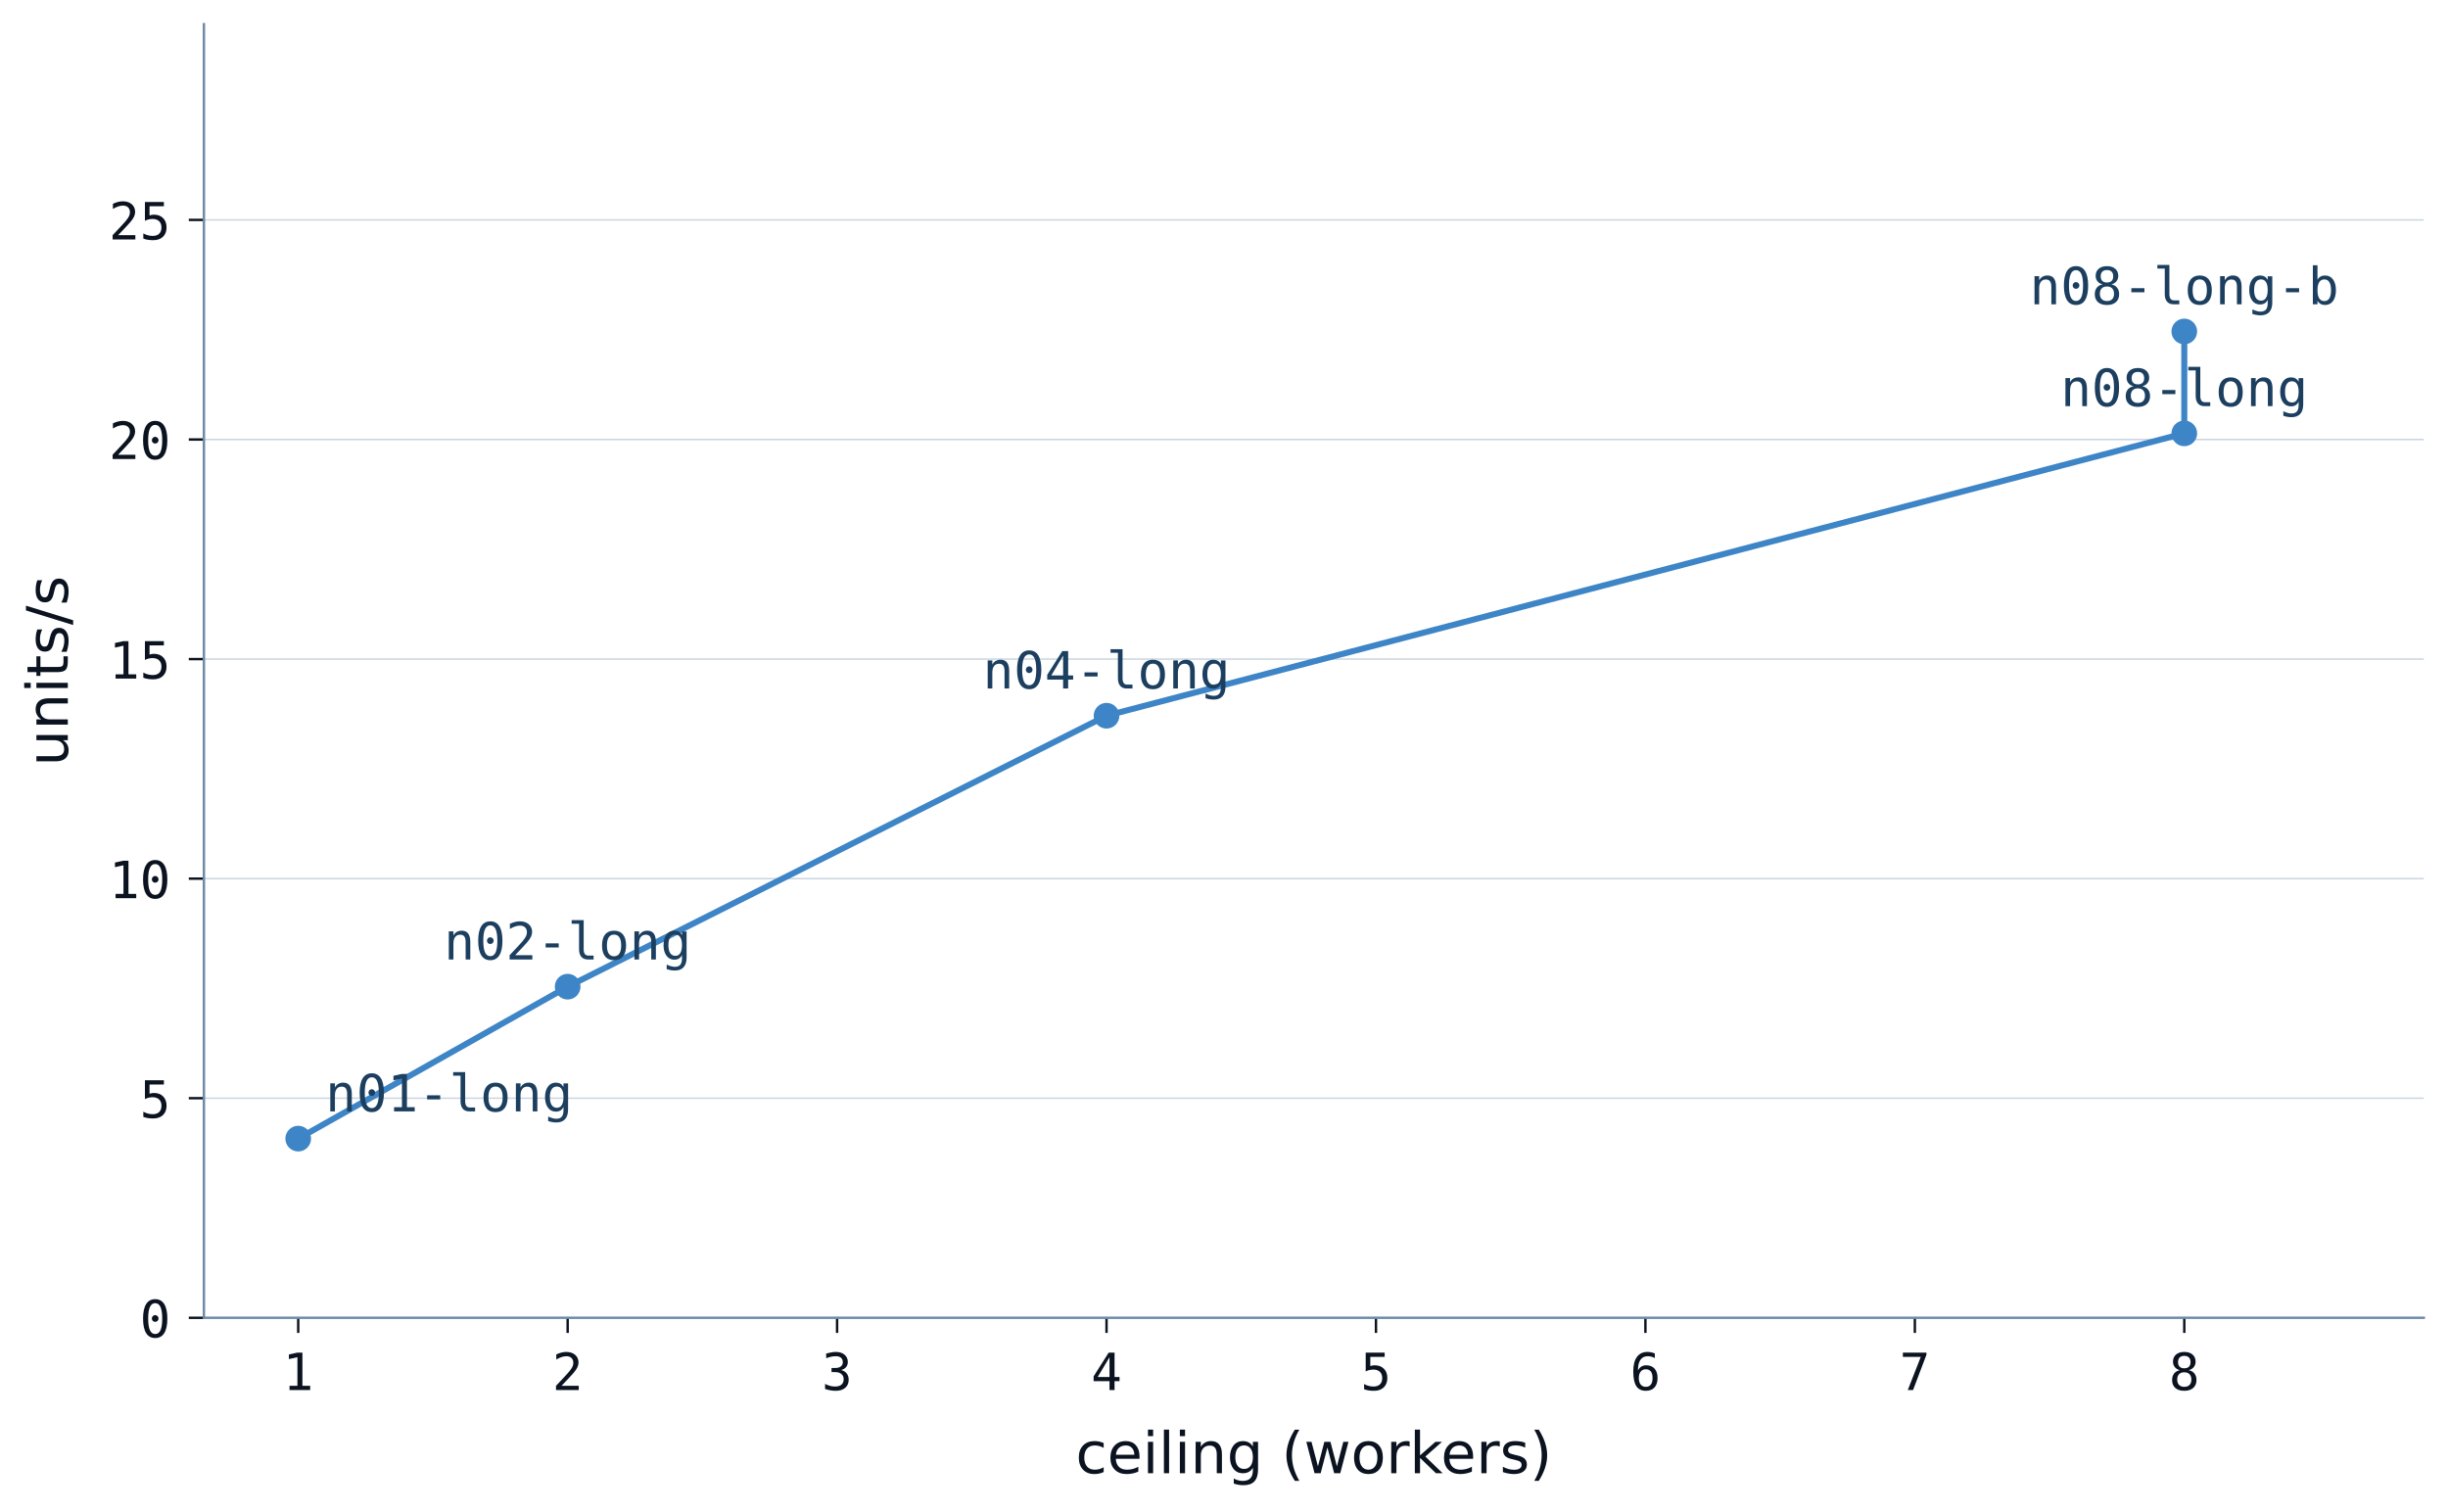
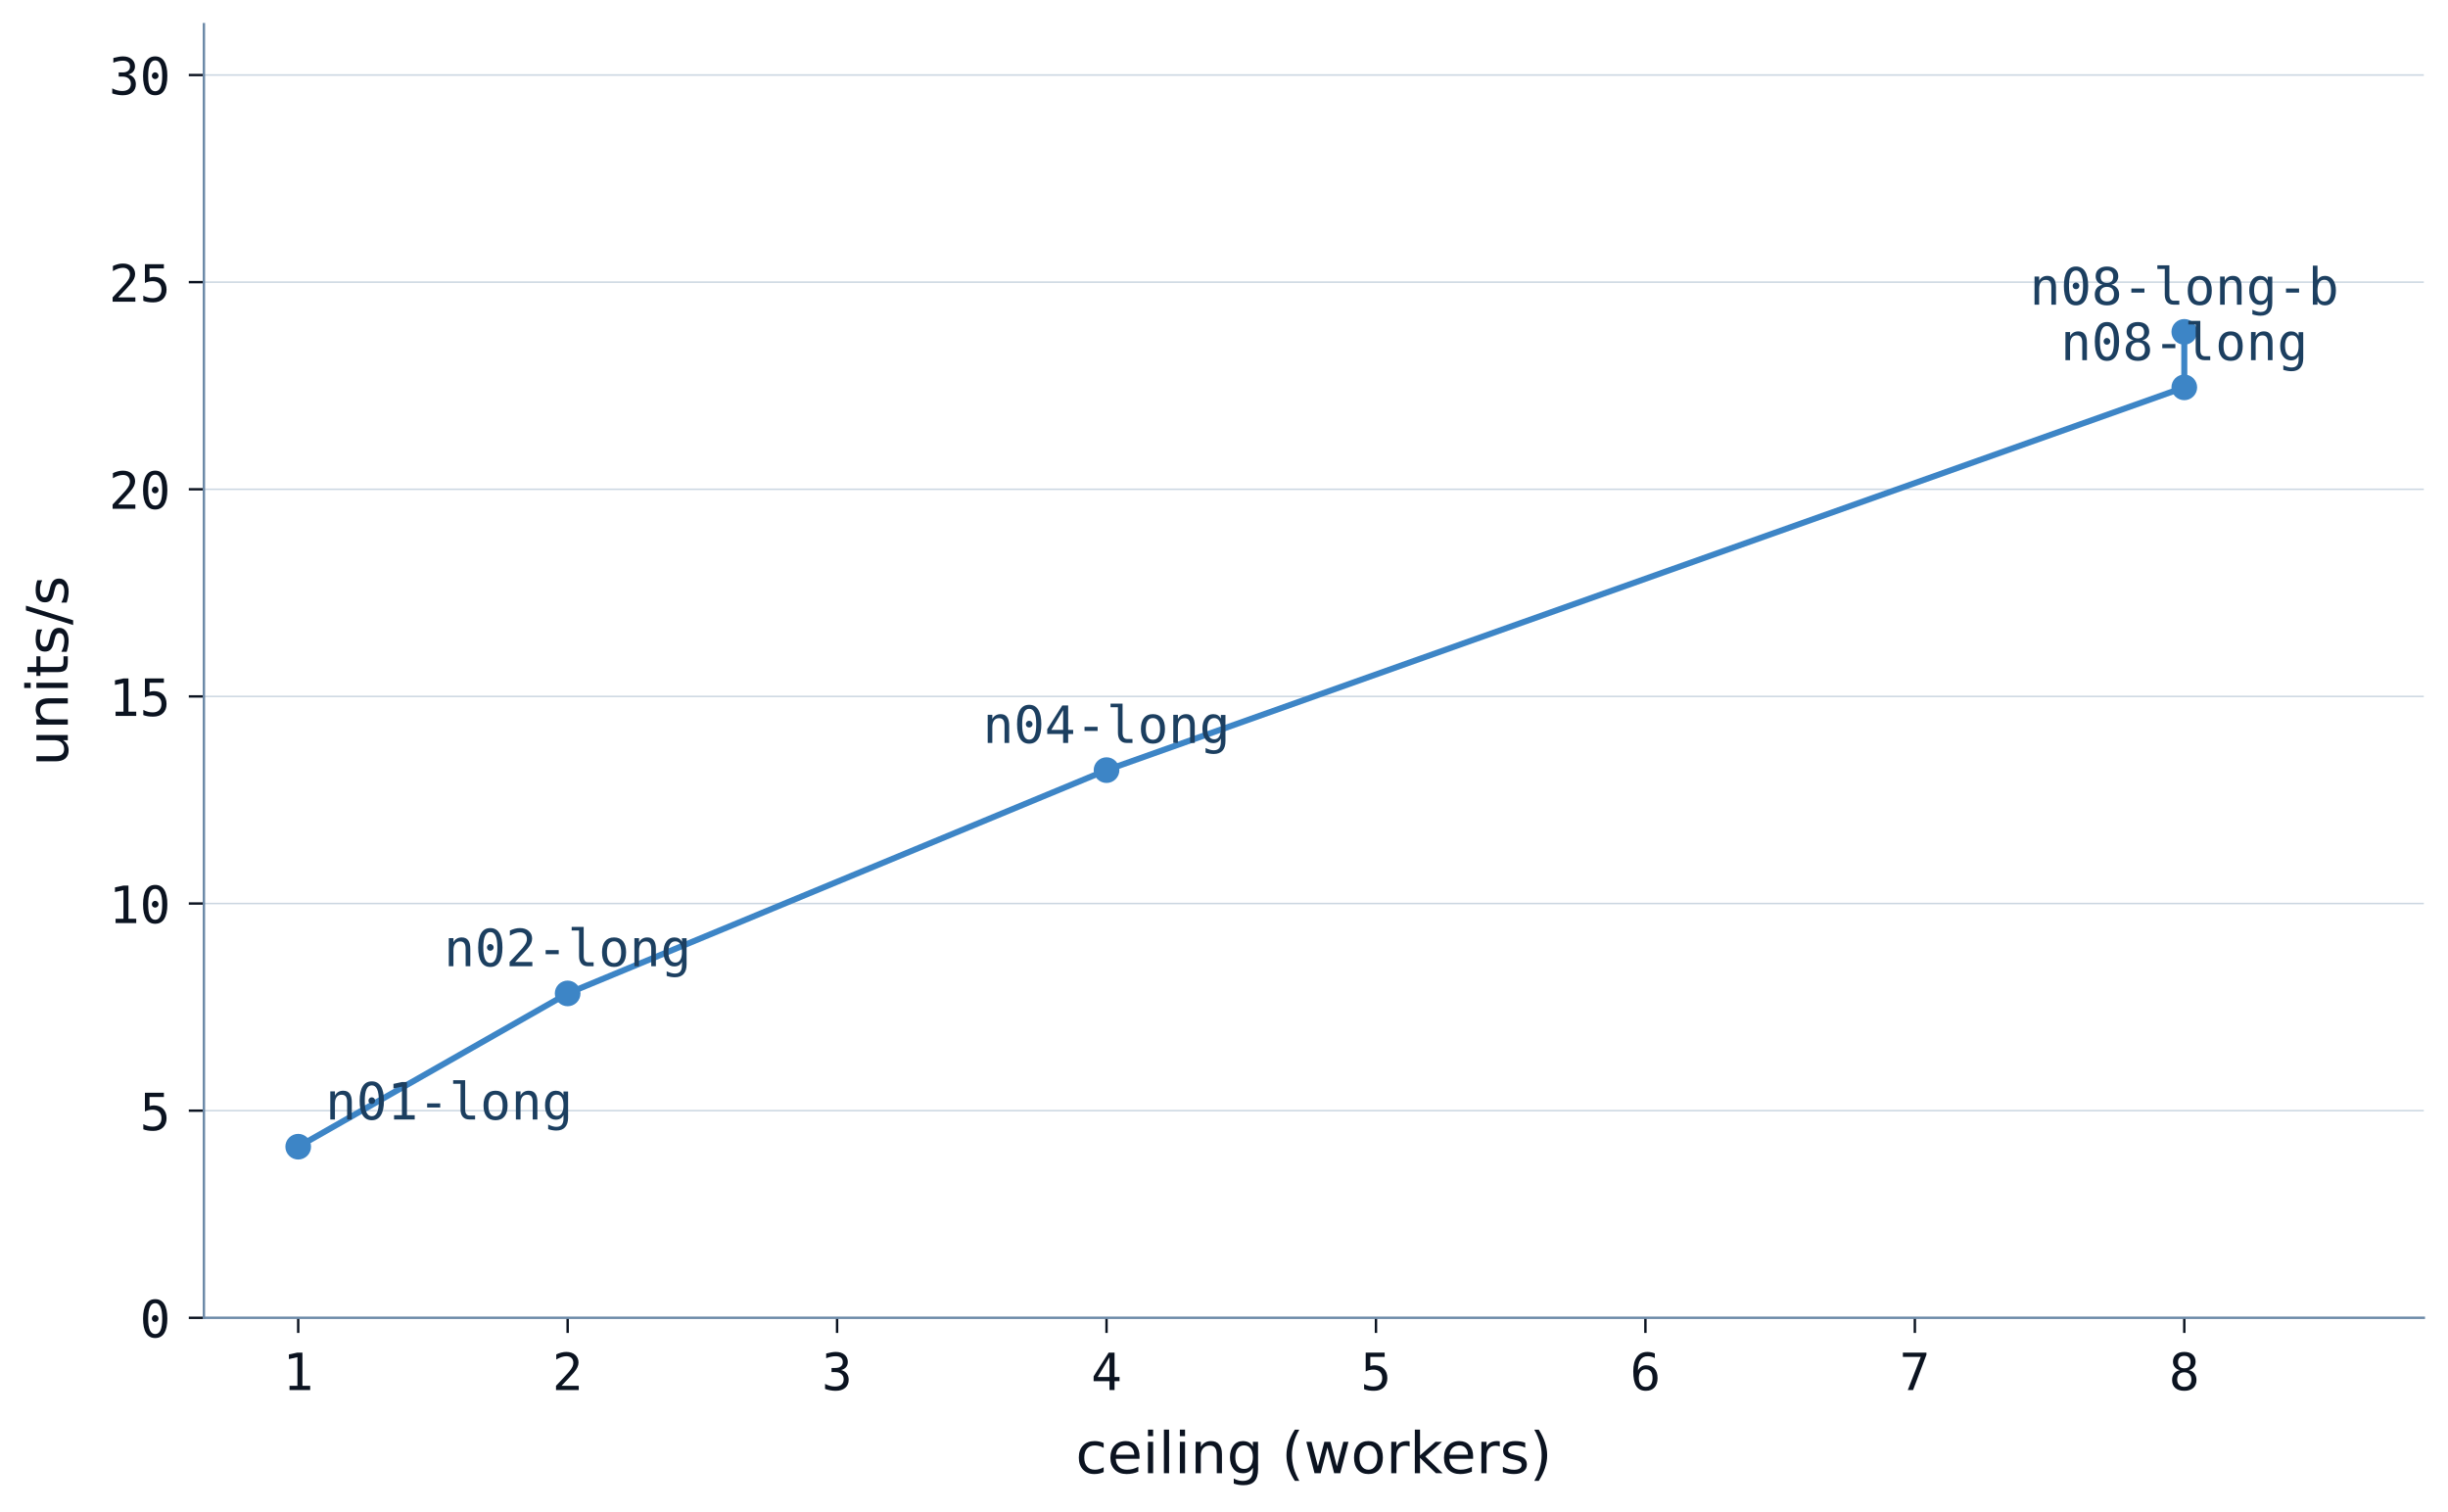
<svg xmlns="http://www.w3.org/2000/svg" xmlns:xlink="http://www.w3.org/1999/xlink" width="1620pt" height="1000pt" viewBox="0 0 1620 1000" version="1.1">
  <defs>
    <style type="text/css">*{stroke-linejoin: round; stroke-linecap: butt}</style>
  </defs>
  <g id="figure_1">
    <g id="patch_1">
      <path d="M 0 1000  L 1620 1000  L 1620 0  L 0 0  L 0 1000  z " style="fill: none" />
    </g>
    <g id="axes_1">
      <g id="patch_2">
        <path d="M 134.941 871.997  L 1604 871.997  L 1604 16  L 134.941 16  L 134.941 871.997  z " style="fill: none" />
      </g>
      <g id="matplotlib.axis_1">
        <g id="xtick_1">
          <g id="line2d_1">
            <defs>
              <path id="m145aa1aebd" d="M 0 0  L 0 10  " style="stroke: #0b1320; stroke-width: 1.6" />
            </defs>
            <g>
              <use xlink:href="#m145aa1aebd" x="197.348" y="871.997" style="fill: #0b1320; stroke: #0b1320; stroke-width: 1.6" />
            </g>
          </g>
          <g id="text_1">
            <text style="font-size: 34px; font-family: 'IBM Plex Mono', 'DejaVu Sans Mono', 'Bitstream Vera Sans Mono', 'Computer Modern Typewriter', 'Andale Mono', 'Nimbus Mono L', 'Courier New', 'Courier', 'Fixed', 'Terminal', monospace; text-anchor: middle; fill: #0b1320" x="197.348" y="919.829" transform="rotate(-0 197.348 919.8291)">1</text>
          </g>
        </g>
        <g id="xtick_2">
          <g id="line2d_2">
            <g>
              <use xlink:href="#m145aa1aebd" x="375.654" y="871.997" style="fill: #0b1320; stroke: #0b1320; stroke-width: 1.6" />
            </g>
          </g>
          <g id="text_2">
            <text style="font-size: 34px; font-family: 'IBM Plex Mono', 'DejaVu Sans Mono', 'Bitstream Vera Sans Mono', 'Computer Modern Typewriter', 'Andale Mono', 'Nimbus Mono L', 'Courier New', 'Courier', 'Fixed', 'Terminal', monospace; text-anchor: middle; fill: #0b1320" x="375.654" y="919.829" transform="rotate(-0 375.6535 919.8291)">2</text>
          </g>
        </g>
        <g id="xtick_3">
          <g id="line2d_3">
            <g>
              <use xlink:href="#m145aa1aebd" x="553.959" y="871.997" style="fill: #0b1320; stroke: #0b1320; stroke-width: 1.6" />
            </g>
          </g>
          <g id="text_3">
            <text style="font-size: 34px; font-family: 'IBM Plex Mono', 'DejaVu Sans Mono', 'Bitstream Vera Sans Mono', 'Computer Modern Typewriter', 'Andale Mono', 'Nimbus Mono L', 'Courier New', 'Courier', 'Fixed', 'Terminal', monospace; text-anchor: middle; fill: #0b1320" x="553.959" y="919.829" transform="rotate(-0 553.959 919.8291)">3</text>
          </g>
        </g>
        <g id="xtick_4">
          <g id="line2d_4">
            <g>
              <use xlink:href="#m145aa1aebd" x="732.264" y="871.997" style="fill: #0b1320; stroke: #0b1320; stroke-width: 1.6" />
            </g>
          </g>
          <g id="text_4">
            <text style="font-size: 34px; font-family: 'IBM Plex Mono', 'DejaVu Sans Mono', 'Bitstream Vera Sans Mono', 'Computer Modern Typewriter', 'Andale Mono', 'Nimbus Mono L', 'Courier New', 'Courier', 'Fixed', 'Terminal', monospace; text-anchor: middle; fill: #0b1320" x="732.264" y="919.829" transform="rotate(-0 732.2645 919.8291)">4</text>
          </g>
        </g>
        <g id="xtick_5">
          <g id="line2d_5">
            <g>
              <use xlink:href="#m145aa1aebd" x="910.57" y="871.997" style="fill: #0b1320; stroke: #0b1320; stroke-width: 1.6" />
            </g>
          </g>
          <g id="text_5">
            <text style="font-size: 34px; font-family: 'IBM Plex Mono', 'DejaVu Sans Mono', 'Bitstream Vera Sans Mono', 'Computer Modern Typewriter', 'Andale Mono', 'Nimbus Mono L', 'Courier New', 'Courier', 'Fixed', 'Terminal', monospace; text-anchor: middle; fill: #0b1320" x="910.57" y="919.829" transform="rotate(-0 910.57 919.8291)">5</text>
          </g>
        </g>
        <g id="xtick_6">
          <g id="line2d_6">
            <g>
              <use xlink:href="#m145aa1aebd" x="1088.875" y="871.997" style="fill: #0b1320; stroke: #0b1320; stroke-width: 1.6" />
            </g>
          </g>
          <g id="text_6">
            <text style="font-size: 34px; font-family: 'IBM Plex Mono', 'DejaVu Sans Mono', 'Bitstream Vera Sans Mono', 'Computer Modern Typewriter', 'Andale Mono', 'Nimbus Mono L', 'Courier New', 'Courier', 'Fixed', 'Terminal', monospace; text-anchor: middle; fill: #0b1320" x="1088.875" y="919.829" transform="rotate(-0 1088.875 919.8291)">6</text>
          </g>
        </g>
        <g id="xtick_7">
          <g id="line2d_7">
            <g>
              <use xlink:href="#m145aa1aebd" x="1267.181" y="871.997" style="fill: #0b1320; stroke: #0b1320; stroke-width: 1.6" />
            </g>
          </g>
          <g id="text_7">
            <text style="font-size: 34px; font-family: 'IBM Plex Mono', 'DejaVu Sans Mono', 'Bitstream Vera Sans Mono', 'Computer Modern Typewriter', 'Andale Mono', 'Nimbus Mono L', 'Courier New', 'Courier', 'Fixed', 'Terminal', monospace; text-anchor: middle; fill: #0b1320" x="1267.181" y="919.829" transform="rotate(-0 1267.181 919.8291)">7</text>
          </g>
        </g>
        <g id="xtick_8">
          <g id="line2d_8">
            <g>
              <use xlink:href="#m145aa1aebd" x="1445.486" y="871.997" style="fill: #0b1320; stroke: #0b1320; stroke-width: 1.6" />
            </g>
          </g>
          <g id="text_8">
            <text style="font-size: 34px; font-family: 'IBM Plex Mono', 'DejaVu Sans Mono', 'Bitstream Vera Sans Mono', 'Computer Modern Typewriter', 'Andale Mono', 'Nimbus Mono L', 'Courier New', 'Courier', 'Fixed', 'Terminal', monospace; text-anchor: middle; fill: #0b1320" x="1445.486" y="919.829" transform="rotate(-0 1445.486 919.8291)">8</text>
          </g>
        </g>
        <g id="text_9">
          <text style="font-size: 38px; font-family: 'Poppins', sans-serif, 'DejaVu Sans'; text-anchor: middle; fill: #0b1320" x="869.471" y="974.871" transform="rotate(-0 869.4705 974.8711)">ceiling  (workers)</text>
        </g>
      </g>
      <g id="matplotlib.axis_2">
        <g id="ytick_1">
          <g id="line2d_9">
-             <path d="M 134.941 871.997  L 1604 871.997  " clip-path="url(#p165e059352)" style="fill: none; stroke: #6c8aa8; stroke-opacity: 0.35; stroke-linecap: square" />
+             <path d="M 134.941 871.997  L 1604 871.997  " clip-path="url(#pbddfeb69cb)" style="fill: none; stroke: #6c8aa8; stroke-opacity: 0.35; stroke-linecap: square" />
          </g>
          <g id="line2d_10">
            <defs>
              <path id="me648679972" d="M 0 0  L -10 0  " style="stroke: #0b1320; stroke-width: 1.6" />
            </defs>
            <g>
              <use xlink:href="#me648679972" x="134.941" y="871.997" style="fill: #0b1320; stroke: #0b1320; stroke-width: 1.6" />
            </g>
          </g>
          <g id="text_10">
            <text style="font-size: 34px; font-family: 'IBM Plex Mono', 'DejaVu Sans Mono', 'Bitstream Vera Sans Mono', 'Computer Modern Typewriter', 'Andale Mono', 'Nimbus Mono L', 'Courier New', 'Courier', 'Fixed', 'Terminal', monospace; text-anchor: end; fill: #0b1320" x="112.941" y="884.913" transform="rotate(-0 112.9411 884.913)">0</text>
          </g>
        </g>
        <g id="ytick_2">
          <g id="line2d_11">
-             <path d="M 134.941 726.704  L 1604 726.704  " clip-path="url(#p165e059352)" style="fill: none; stroke: #6c8aa8; stroke-opacity: 0.35; stroke-linecap: square" />
+             <path d="M 134.941 734.938  L 1604 734.938  " clip-path="url(#pbddfeb69cb)" style="fill: none; stroke: #6c8aa8; stroke-opacity: 0.35; stroke-linecap: square" />
          </g>
          <g id="line2d_12">
            <g>
-               <use xlink:href="#me648679972" x="134.941" y="726.704" style="fill: #0b1320; stroke: #0b1320; stroke-width: 1.6" />
+               <use xlink:href="#me648679972" x="134.941" y="734.938" style="fill: #0b1320; stroke: #0b1320; stroke-width: 1.6" />
            </g>
          </g>
          <g id="text_11">
-             <text style="font-size: 34px; font-family: 'IBM Plex Mono', 'DejaVu Sans Mono', 'Bitstream Vera Sans Mono', 'Computer Modern Typewriter', 'Andale Mono', 'Nimbus Mono L', 'Courier New', 'Courier', 'Fixed', 'Terminal', monospace; text-anchor: end; fill: #0b1320" x="112.941" y="739.62" transform="rotate(-0 112.9411 739.6197)">5</text>
+             <text style="font-size: 34px; font-family: 'IBM Plex Mono', 'DejaVu Sans Mono', 'Bitstream Vera Sans Mono', 'Computer Modern Typewriter', 'Andale Mono', 'Nimbus Mono L', 'Courier New', 'Courier', 'Fixed', 'Terminal', monospace; text-anchor: end; fill: #0b1320" x="112.941" y="747.854" transform="rotate(-0 112.9411 747.8536)">5</text>
          </g>
        </g>
        <g id="ytick_3">
          <g id="line2d_13">
-             <path d="M 134.941 581.41  L 1604 581.41  " clip-path="url(#p165e059352)" style="fill: none; stroke: #6c8aa8; stroke-opacity: 0.35; stroke-linecap: square" />
+             <path d="M 134.941 597.878  L 1604 597.878  " clip-path="url(#pbddfeb69cb)" style="fill: none; stroke: #6c8aa8; stroke-opacity: 0.35; stroke-linecap: square" />
          </g>
          <g id="line2d_14">
            <g>
-               <use xlink:href="#me648679972" x="134.941" y="581.41" style="fill: #0b1320; stroke: #0b1320; stroke-width: 1.6" />
+               <use xlink:href="#me648679972" x="134.941" y="597.878" style="fill: #0b1320; stroke: #0b1320; stroke-width: 1.6" />
            </g>
          </g>
          <g id="text_12">
-             <text style="font-size: 34px; font-family: 'IBM Plex Mono', 'DejaVu Sans Mono', 'Bitstream Vera Sans Mono', 'Computer Modern Typewriter', 'Andale Mono', 'Nimbus Mono L', 'Courier New', 'Courier', 'Fixed', 'Terminal', monospace; text-anchor: end; fill: #0b1320" x="112.941" y="594.326" transform="rotate(-0 112.9411 594.3263)">10</text>
+             <text style="font-size: 34px; font-family: 'IBM Plex Mono', 'DejaVu Sans Mono', 'Bitstream Vera Sans Mono', 'Computer Modern Typewriter', 'Andale Mono', 'Nimbus Mono L', 'Courier New', 'Courier', 'Fixed', 'Terminal', monospace; text-anchor: end; fill: #0b1320" x="112.941" y="610.794" transform="rotate(-0 112.9411 610.7941)">10</text>
          </g>
        </g>
        <g id="ytick_4">
          <g id="line2d_15">
-             <path d="M 134.941 436.117  L 1604 436.117  " clip-path="url(#p165e059352)" style="fill: none; stroke: #6c8aa8; stroke-opacity: 0.35; stroke-linecap: square" />
+             <path d="M 134.941 460.819  L 1604 460.819  " clip-path="url(#pbddfeb69cb)" style="fill: none; stroke: #6c8aa8; stroke-opacity: 0.35; stroke-linecap: square" />
          </g>
          <g id="line2d_16">
            <g>
-               <use xlink:href="#me648679972" x="134.941" y="436.117" style="fill: #0b1320; stroke: #0b1320; stroke-width: 1.6" />
+               <use xlink:href="#me648679972" x="134.941" y="460.819" style="fill: #0b1320; stroke: #0b1320; stroke-width: 1.6" />
            </g>
          </g>
          <g id="text_13">
-             <text style="font-size: 34px; font-family: 'IBM Plex Mono', 'DejaVu Sans Mono', 'Bitstream Vera Sans Mono', 'Computer Modern Typewriter', 'Andale Mono', 'Nimbus Mono L', 'Courier New', 'Courier', 'Fixed', 'Terminal', monospace; text-anchor: end; fill: #0b1320" x="112.941" y="449.033" transform="rotate(-0 112.9411 449.0329)">15</text>
+             <text style="font-size: 34px; font-family: 'IBM Plex Mono', 'DejaVu Sans Mono', 'Bitstream Vera Sans Mono', 'Computer Modern Typewriter', 'Andale Mono', 'Nimbus Mono L', 'Courier New', 'Courier', 'Fixed', 'Terminal', monospace; text-anchor: end; fill: #0b1320" x="112.941" y="473.735" transform="rotate(-0 112.9411 473.7346)">15</text>
          </g>
        </g>
        <g id="ytick_5">
          <g id="line2d_17">
-             <path d="M 134.941 290.824  L 1604 290.824  " clip-path="url(#p165e059352)" style="fill: none; stroke: #6c8aa8; stroke-opacity: 0.35; stroke-linecap: square" />
+             <path d="M 134.941 323.759  L 1604 323.759  " clip-path="url(#pbddfeb69cb)" style="fill: none; stroke: #6c8aa8; stroke-opacity: 0.35; stroke-linecap: square" />
          </g>
          <g id="line2d_18">
            <g>
-               <use xlink:href="#me648679972" x="134.941" y="290.824" style="fill: #0b1320; stroke: #0b1320; stroke-width: 1.6" />
+               <use xlink:href="#me648679972" x="134.941" y="323.759" style="fill: #0b1320; stroke: #0b1320; stroke-width: 1.6" />
            </g>
          </g>
          <g id="text_14">
-             <text style="font-size: 34px; font-family: 'IBM Plex Mono', 'DejaVu Sans Mono', 'Bitstream Vera Sans Mono', 'Computer Modern Typewriter', 'Andale Mono', 'Nimbus Mono L', 'Courier New', 'Courier', 'Fixed', 'Terminal', monospace; text-anchor: end; fill: #0b1320" x="112.941" y="303.74" transform="rotate(-0 112.9411 303.7396)">20</text>
+             <text style="font-size: 34px; font-family: 'IBM Plex Mono', 'DejaVu Sans Mono', 'Bitstream Vera Sans Mono', 'Computer Modern Typewriter', 'Andale Mono', 'Nimbus Mono L', 'Courier New', 'Courier', 'Fixed', 'Terminal', monospace; text-anchor: end; fill: #0b1320" x="112.941" y="336.675" transform="rotate(-0 112.9411 336.6751)">20</text>
          </g>
        </g>
        <g id="ytick_6">
          <g id="line2d_19">
-             <path d="M 134.941 145.53  L 1604 145.53  " clip-path="url(#p165e059352)" style="fill: none; stroke: #6c8aa8; stroke-opacity: 0.35; stroke-linecap: square" />
+             <path d="M 134.941 186.7  L 1604 186.7  " clip-path="url(#pbddfeb69cb)" style="fill: none; stroke: #6c8aa8; stroke-opacity: 0.35; stroke-linecap: square" />
          </g>
          <g id="line2d_20">
            <g>
-               <use xlink:href="#me648679972" x="134.941" y="145.53" style="fill: #0b1320; stroke: #0b1320; stroke-width: 1.6" />
+               <use xlink:href="#me648679972" x="134.941" y="186.7" style="fill: #0b1320; stroke: #0b1320; stroke-width: 1.6" />
            </g>
          </g>
          <g id="text_15">
-             <text style="font-size: 34px; font-family: 'IBM Plex Mono', 'DejaVu Sans Mono', 'Bitstream Vera Sans Mono', 'Computer Modern Typewriter', 'Andale Mono', 'Nimbus Mono L', 'Courier New', 'Courier', 'Fixed', 'Terminal', monospace; text-anchor: end; fill: #0b1320" x="112.941" y="158.446" transform="rotate(-0 112.9411 158.4462)">25</text>
-           </g>
-         </g>
-         <g id="text_16">
+             <text style="font-size: 34px; font-family: 'IBM Plex Mono', 'DejaVu Sans Mono', 'Bitstream Vera Sans Mono', 'Computer Modern Typewriter', 'Andale Mono', 'Nimbus Mono L', 'Courier New', 'Courier', 'Fixed', 'Terminal', monospace; text-anchor: end; fill: #0b1320" x="112.941" y="199.616" transform="rotate(-0 112.9411 199.6156)">25</text>
+           </g>
+         </g>
+         <g id="ytick_7">
+           <g id="line2d_21">
+             <path d="M 134.941 49.64  L 1604 49.64  " clip-path="url(#pbddfeb69cb)" style="fill: none; stroke: #6c8aa8; stroke-opacity: 0.35; stroke-linecap: square" />
+           </g>
+           <g id="line2d_22">
+             <g>
+               <use xlink:href="#me648679972" x="134.941" y="49.64" style="fill: #0b1320; stroke: #0b1320; stroke-width: 1.6" />
+             </g>
+           </g>
+           <g id="text_16">
+             <text style="font-size: 34px; font-family: 'IBM Plex Mono', 'DejaVu Sans Mono', 'Bitstream Vera Sans Mono', 'Computer Modern Typewriter', 'Andale Mono', 'Nimbus Mono L', 'Courier New', 'Courier', 'Fixed', 'Terminal', monospace; text-anchor: end; fill: #0b1320" x="112.941" y="62.556" transform="rotate(-0 112.9411 62.55617)">30</text>
+           </g>
+         </g>
+         <g id="text_17">
          <text style="font-size: 38px; font-family: 'Poppins', sans-serif, 'DejaVu Sans'; text-anchor: middle; fill: #0b1320" x="44.874" y="443.999" transform="rotate(-90 44.87406 443.9985)">units/s</text>
        </g>
      </g>
      <g id="patch_3">
        <path d="M 134.941 871.997  L 134.941 16  " style="fill: none; stroke: #6c8aa8; stroke-width: 1.6; stroke-linejoin: miter; stroke-linecap: square" />
      </g>
      <g id="patch_4">
        <path d="M 134.941 871.997  L 1604 871.997  " style="fill: none; stroke: #6c8aa8; stroke-width: 1.6; stroke-linejoin: miter; stroke-linecap: square" />
      </g>
-       <g id="line2d_21">
-         <path d="M 197.348 753.438  L 375.654 652.895  L 732.264 473.603  L 1445.486 286.755  L 1445.486 219.339  " clip-path="url(#p165e059352)" style="fill: none; stroke: #3d85c6; stroke-width: 4; stroke-linecap: square" />
+       <g id="line2d_23">
+         <path d="M 197.348 758.786  L 375.654 657.362  L 732.264 509.612  L 1445.486 256.326  L 1445.486 219.594  " clip-path="url(#pbddfeb69cb)" style="fill: none; stroke: #3d85c6; stroke-width: 4; stroke-linecap: square" />
        <defs>
          <path id="ma0158c9866" d="M 0 8  C 2.122 8 4.157 7.157 5.657 5.657  C 7.157 4.157 8 2.122 8 0  C 8 -2.122 7.157 -4.157 5.657 -5.657  C 4.157 -7.157 2.122 -8 0 -8  C -2.122 -8 -4.157 -7.157 -5.657 -5.657  C -7.157 -4.157 -8 -2.122 -8 0  C -8 2.122 -7.157 4.157 -5.657 5.657  C -4.157 7.157 -2.122 8 0 8  z " style="stroke: #3d85c6" />
        </defs>
-         <g clip-path="url(#p165e059352)">
-           <use xlink:href="#ma0158c9866" x="197.348" y="753.438" style="fill: #3d85c6; stroke: #3d85c6" />
-           <use xlink:href="#ma0158c9866" x="375.654" y="652.895" style="fill: #3d85c6; stroke: #3d85c6" />
-           <use xlink:href="#ma0158c9866" x="732.264" y="473.603" style="fill: #3d85c6; stroke: #3d85c6" />
-           <use xlink:href="#ma0158c9866" x="1445.486" y="286.755" style="fill: #3d85c6; stroke: #3d85c6" />
-           <use xlink:href="#ma0158c9866" x="1445.486" y="219.339" style="fill: #3d85c6; stroke: #3d85c6" />
-         </g>
-       </g>
-       <g id="text_17">
-         <text style="font-size: 34px; font-family: 'IBM Plex Mono', 'DejaVu Sans Mono', 'Bitstream Vera Sans Mono', 'Computer Modern Typewriter', 'Andale Mono', 'Nimbus Mono L', 'Courier New', 'Courier', 'Fixed', 'Terminal', monospace; text-anchor: start; fill: #1c3f60" x="215.348" y="735.438" transform="rotate(-0 215.348 735.4376)">n01-long</text>
+         <g clip-path="url(#pbddfeb69cb)">
+           <use xlink:href="#ma0158c9866" x="197.348" y="758.786" style="fill: #3d85c6; stroke: #3d85c6" />
+           <use xlink:href="#ma0158c9866" x="375.654" y="657.362" style="fill: #3d85c6; stroke: #3d85c6" />
+           <use xlink:href="#ma0158c9866" x="732.264" y="509.612" style="fill: #3d85c6; stroke: #3d85c6" />
+           <use xlink:href="#ma0158c9866" x="1445.486" y="256.326" style="fill: #3d85c6; stroke: #3d85c6" />
+           <use xlink:href="#ma0158c9866" x="1445.486" y="219.594" style="fill: #3d85c6; stroke: #3d85c6" />
+         </g>
      </g>
      <g id="text_18">
-         <text style="font-size: 34px; font-family: 'IBM Plex Mono', 'DejaVu Sans Mono', 'Bitstream Vera Sans Mono', 'Computer Modern Typewriter', 'Andale Mono', 'Nimbus Mono L', 'Courier New', 'Courier', 'Fixed', 'Terminal', monospace; text-anchor: middle; fill: #1c3f60" x="375.654" y="634.895" transform="rotate(-0 375.6535 634.8946)">n02-long</text>
+         <text style="font-size: 34px; font-family: 'IBM Plex Mono', 'DejaVu Sans Mono', 'Bitstream Vera Sans Mono', 'Computer Modern Typewriter', 'Andale Mono', 'Nimbus Mono L', 'Courier New', 'Courier', 'Fixed', 'Terminal', monospace; text-anchor: start; fill: #1c3f60" x="215.348" y="740.786" transform="rotate(-0 215.348 740.7859)">n01-long</text>
      </g>
      <g id="text_19">
-         <text style="font-size: 34px; font-family: 'IBM Plex Mono', 'DejaVu Sans Mono', 'Bitstream Vera Sans Mono', 'Computer Modern Typewriter', 'Andale Mono', 'Nimbus Mono L', 'Courier New', 'Courier', 'Fixed', 'Terminal', monospace; text-anchor: middle; fill: #1c3f60" x="732.264" y="455.603" transform="rotate(-0 732.2645 455.6026)">n04-long</text>
+         <text style="font-size: 34px; font-family: 'IBM Plex Mono', 'DejaVu Sans Mono', 'Bitstream Vera Sans Mono', 'Computer Modern Typewriter', 'Andale Mono', 'Nimbus Mono L', 'Courier New', 'Courier', 'Fixed', 'Terminal', monospace; text-anchor: middle; fill: #1c3f60" x="375.654" y="639.362" transform="rotate(-0 375.6535 639.3619)">n02-long</text>
      </g>
      <g id="text_20">
-         <text style="font-size: 34px; font-family: 'IBM Plex Mono', 'DejaVu Sans Mono', 'Bitstream Vera Sans Mono', 'Computer Modern Typewriter', 'Andale Mono', 'Nimbus Mono L', 'Courier New', 'Courier', 'Fixed', 'Terminal', monospace; text-anchor: middle; fill: #1c3f60" x="1445.486" y="268.755" transform="rotate(-0 1445.486 268.7554)">n08-long</text>
+         <text style="font-size: 34px; font-family: 'IBM Plex Mono', 'DejaVu Sans Mono', 'Bitstream Vera Sans Mono', 'Computer Modern Typewriter', 'Andale Mono', 'Nimbus Mono L', 'Courier New', 'Courier', 'Fixed', 'Terminal', monospace; text-anchor: middle; fill: #1c3f60" x="732.264" y="491.612" transform="rotate(-0 732.2645 491.6118)">n04-long</text>
      </g>
      <g id="text_21">
-         <text style="font-size: 34px; font-family: 'IBM Plex Mono', 'DejaVu Sans Mono', 'Bitstream Vera Sans Mono', 'Computer Modern Typewriter', 'Andale Mono', 'Nimbus Mono L', 'Courier New', 'Courier', 'Fixed', 'Terminal', monospace; text-anchor: middle; fill: #1c3f60" x="1445.486" y="201.339" transform="rotate(-0 1445.486 201.3392)">n08-long-b</text>
+         <text style="font-size: 34px; font-family: 'IBM Plex Mono', 'DejaVu Sans Mono', 'Bitstream Vera Sans Mono', 'Computer Modern Typewriter', 'Andale Mono', 'Nimbus Mono L', 'Courier New', 'Courier', 'Fixed', 'Terminal', monospace; text-anchor: middle; fill: #1c3f60" x="1445.486" y="238.326" transform="rotate(-0 1445.486 238.3258)">n08-long</text>
+       </g>
+       <g id="text_22">
+         <text style="font-size: 34px; font-family: 'IBM Plex Mono', 'DejaVu Sans Mono', 'Bitstream Vera Sans Mono', 'Computer Modern Typewriter', 'Andale Mono', 'Nimbus Mono L', 'Courier New', 'Courier', 'Fixed', 'Terminal', monospace; text-anchor: middle; fill: #1c3f60" x="1445.486" y="201.594" transform="rotate(-0 1445.486 201.5939)">n08-long-b</text>
      </g>
    </g>
  </g>
  <defs>
-     <clipPath id="p165e059352">
+     <clipPath id="pbddfeb69cb">
      <rect x="134.941" y="16" width="1469.059" height="855.997" />
    </clipPath>
  </defs>
</svg>
